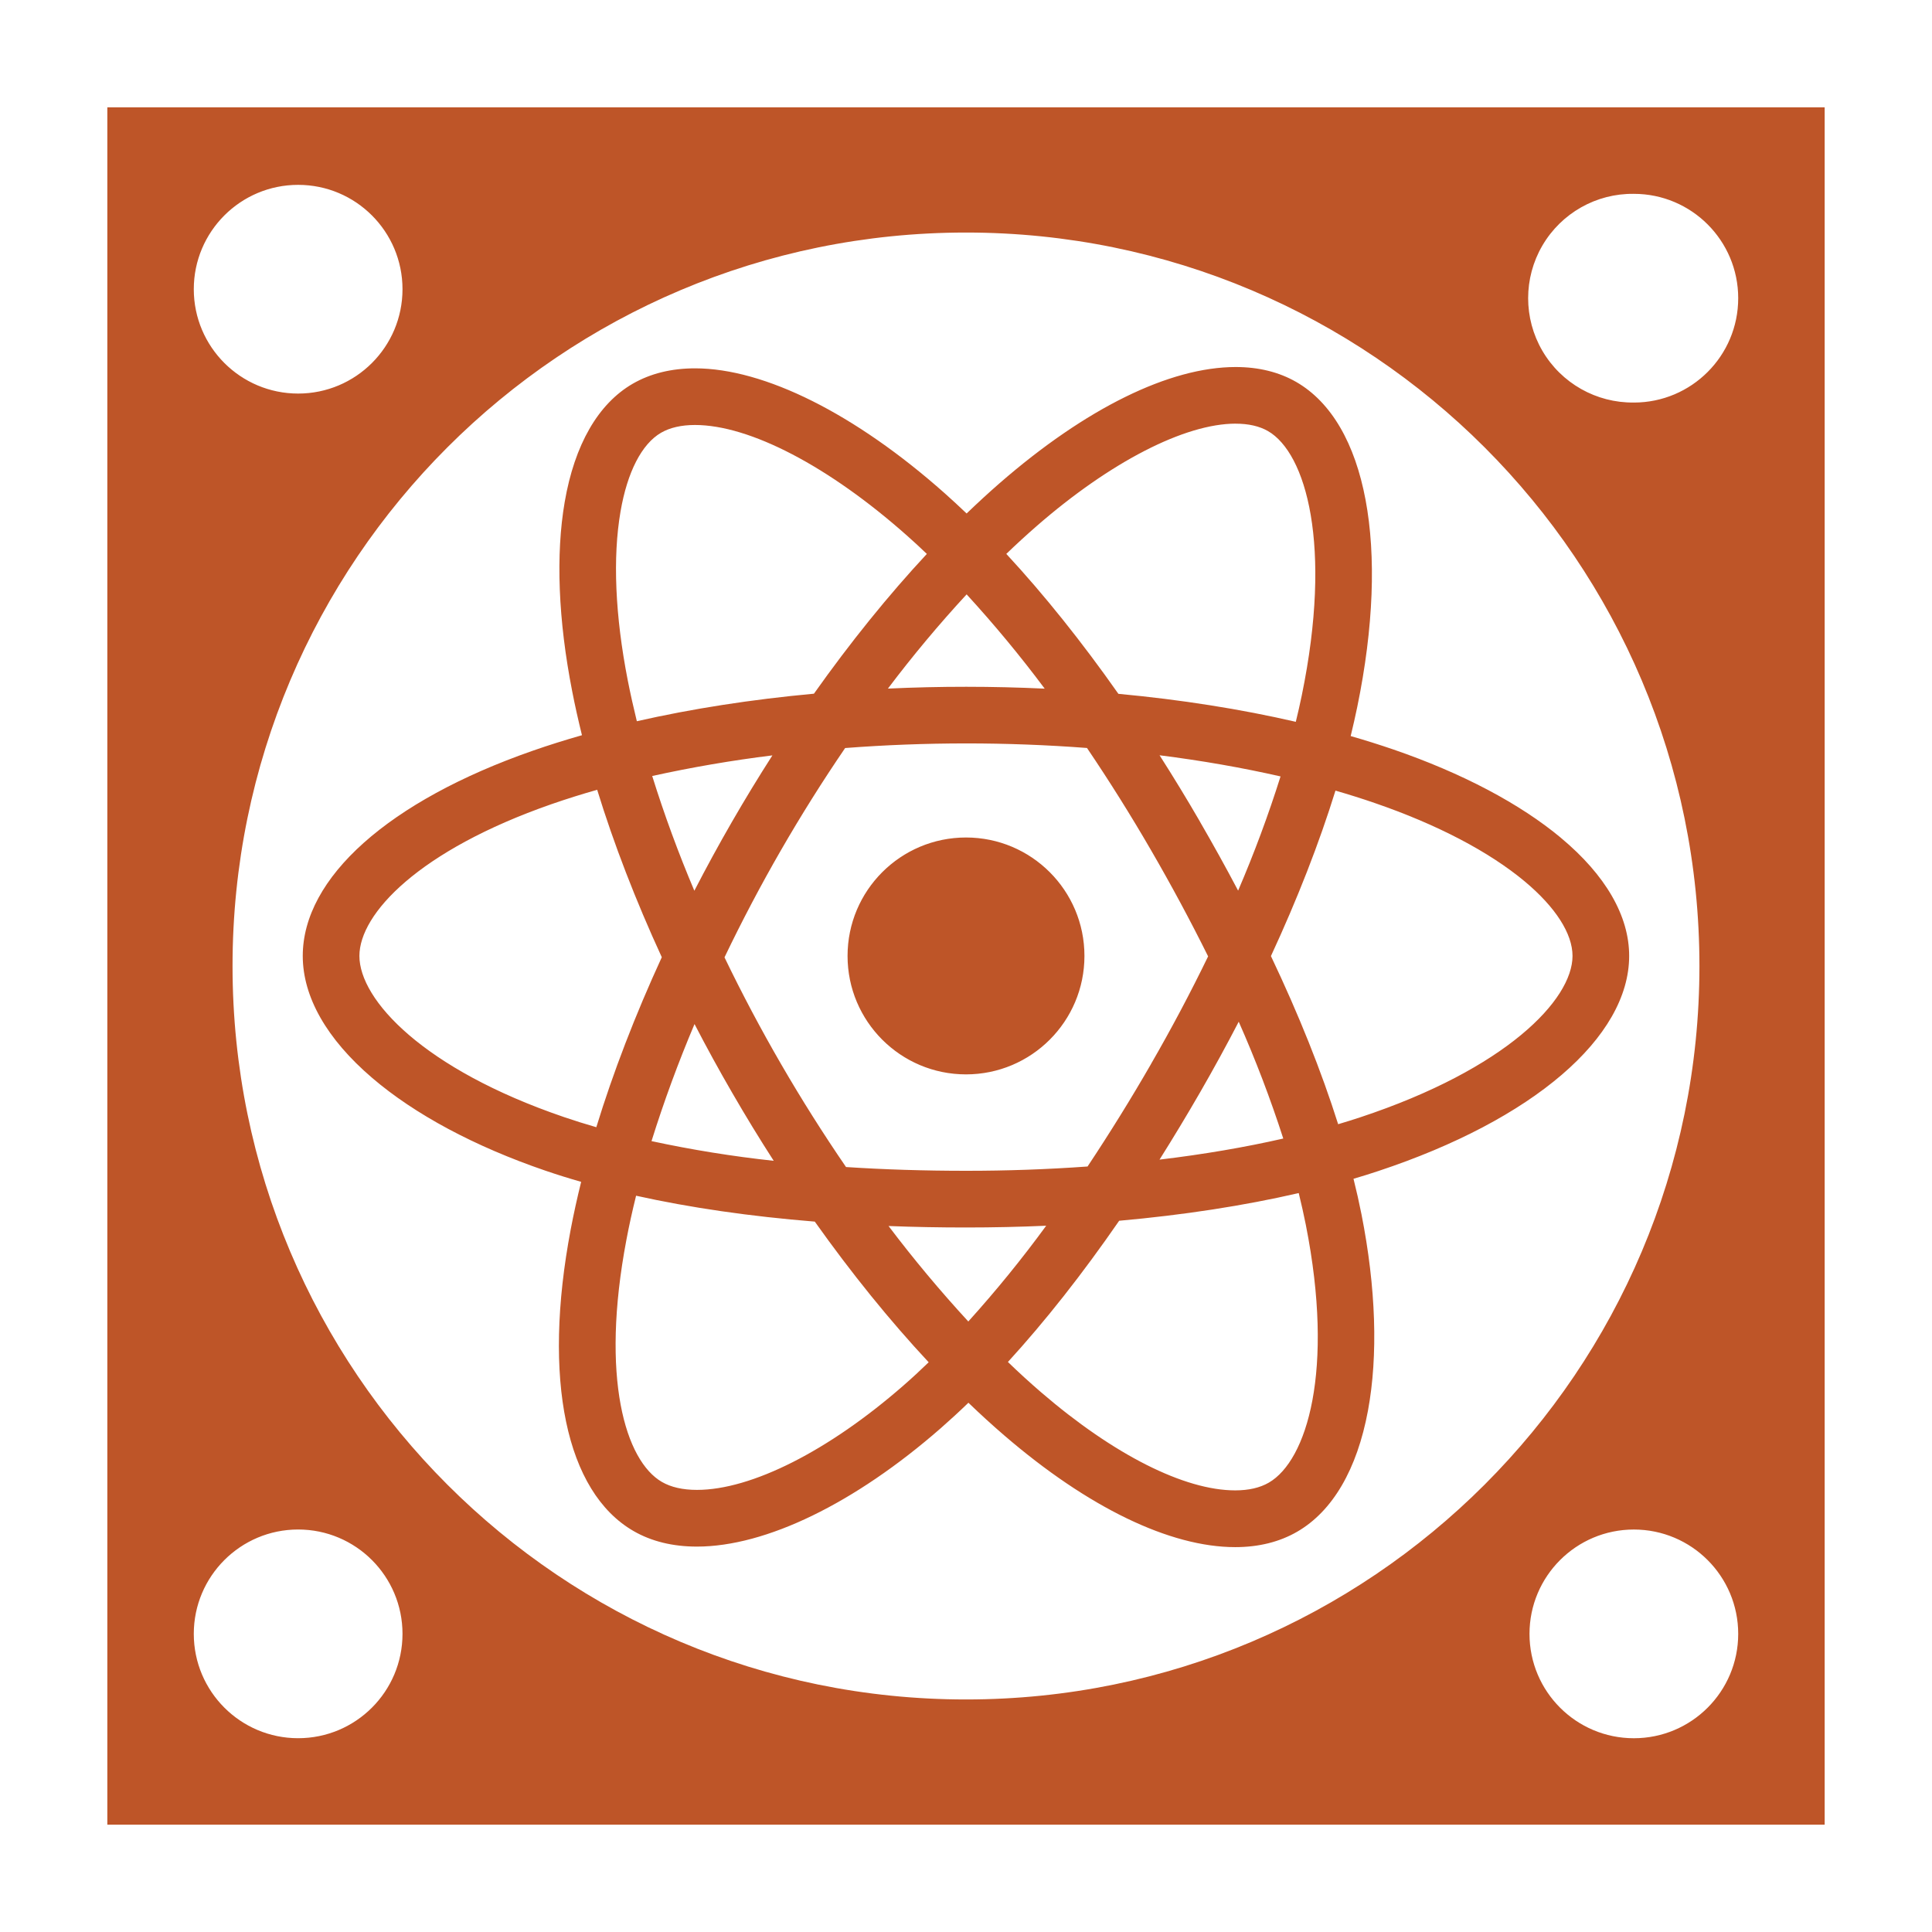
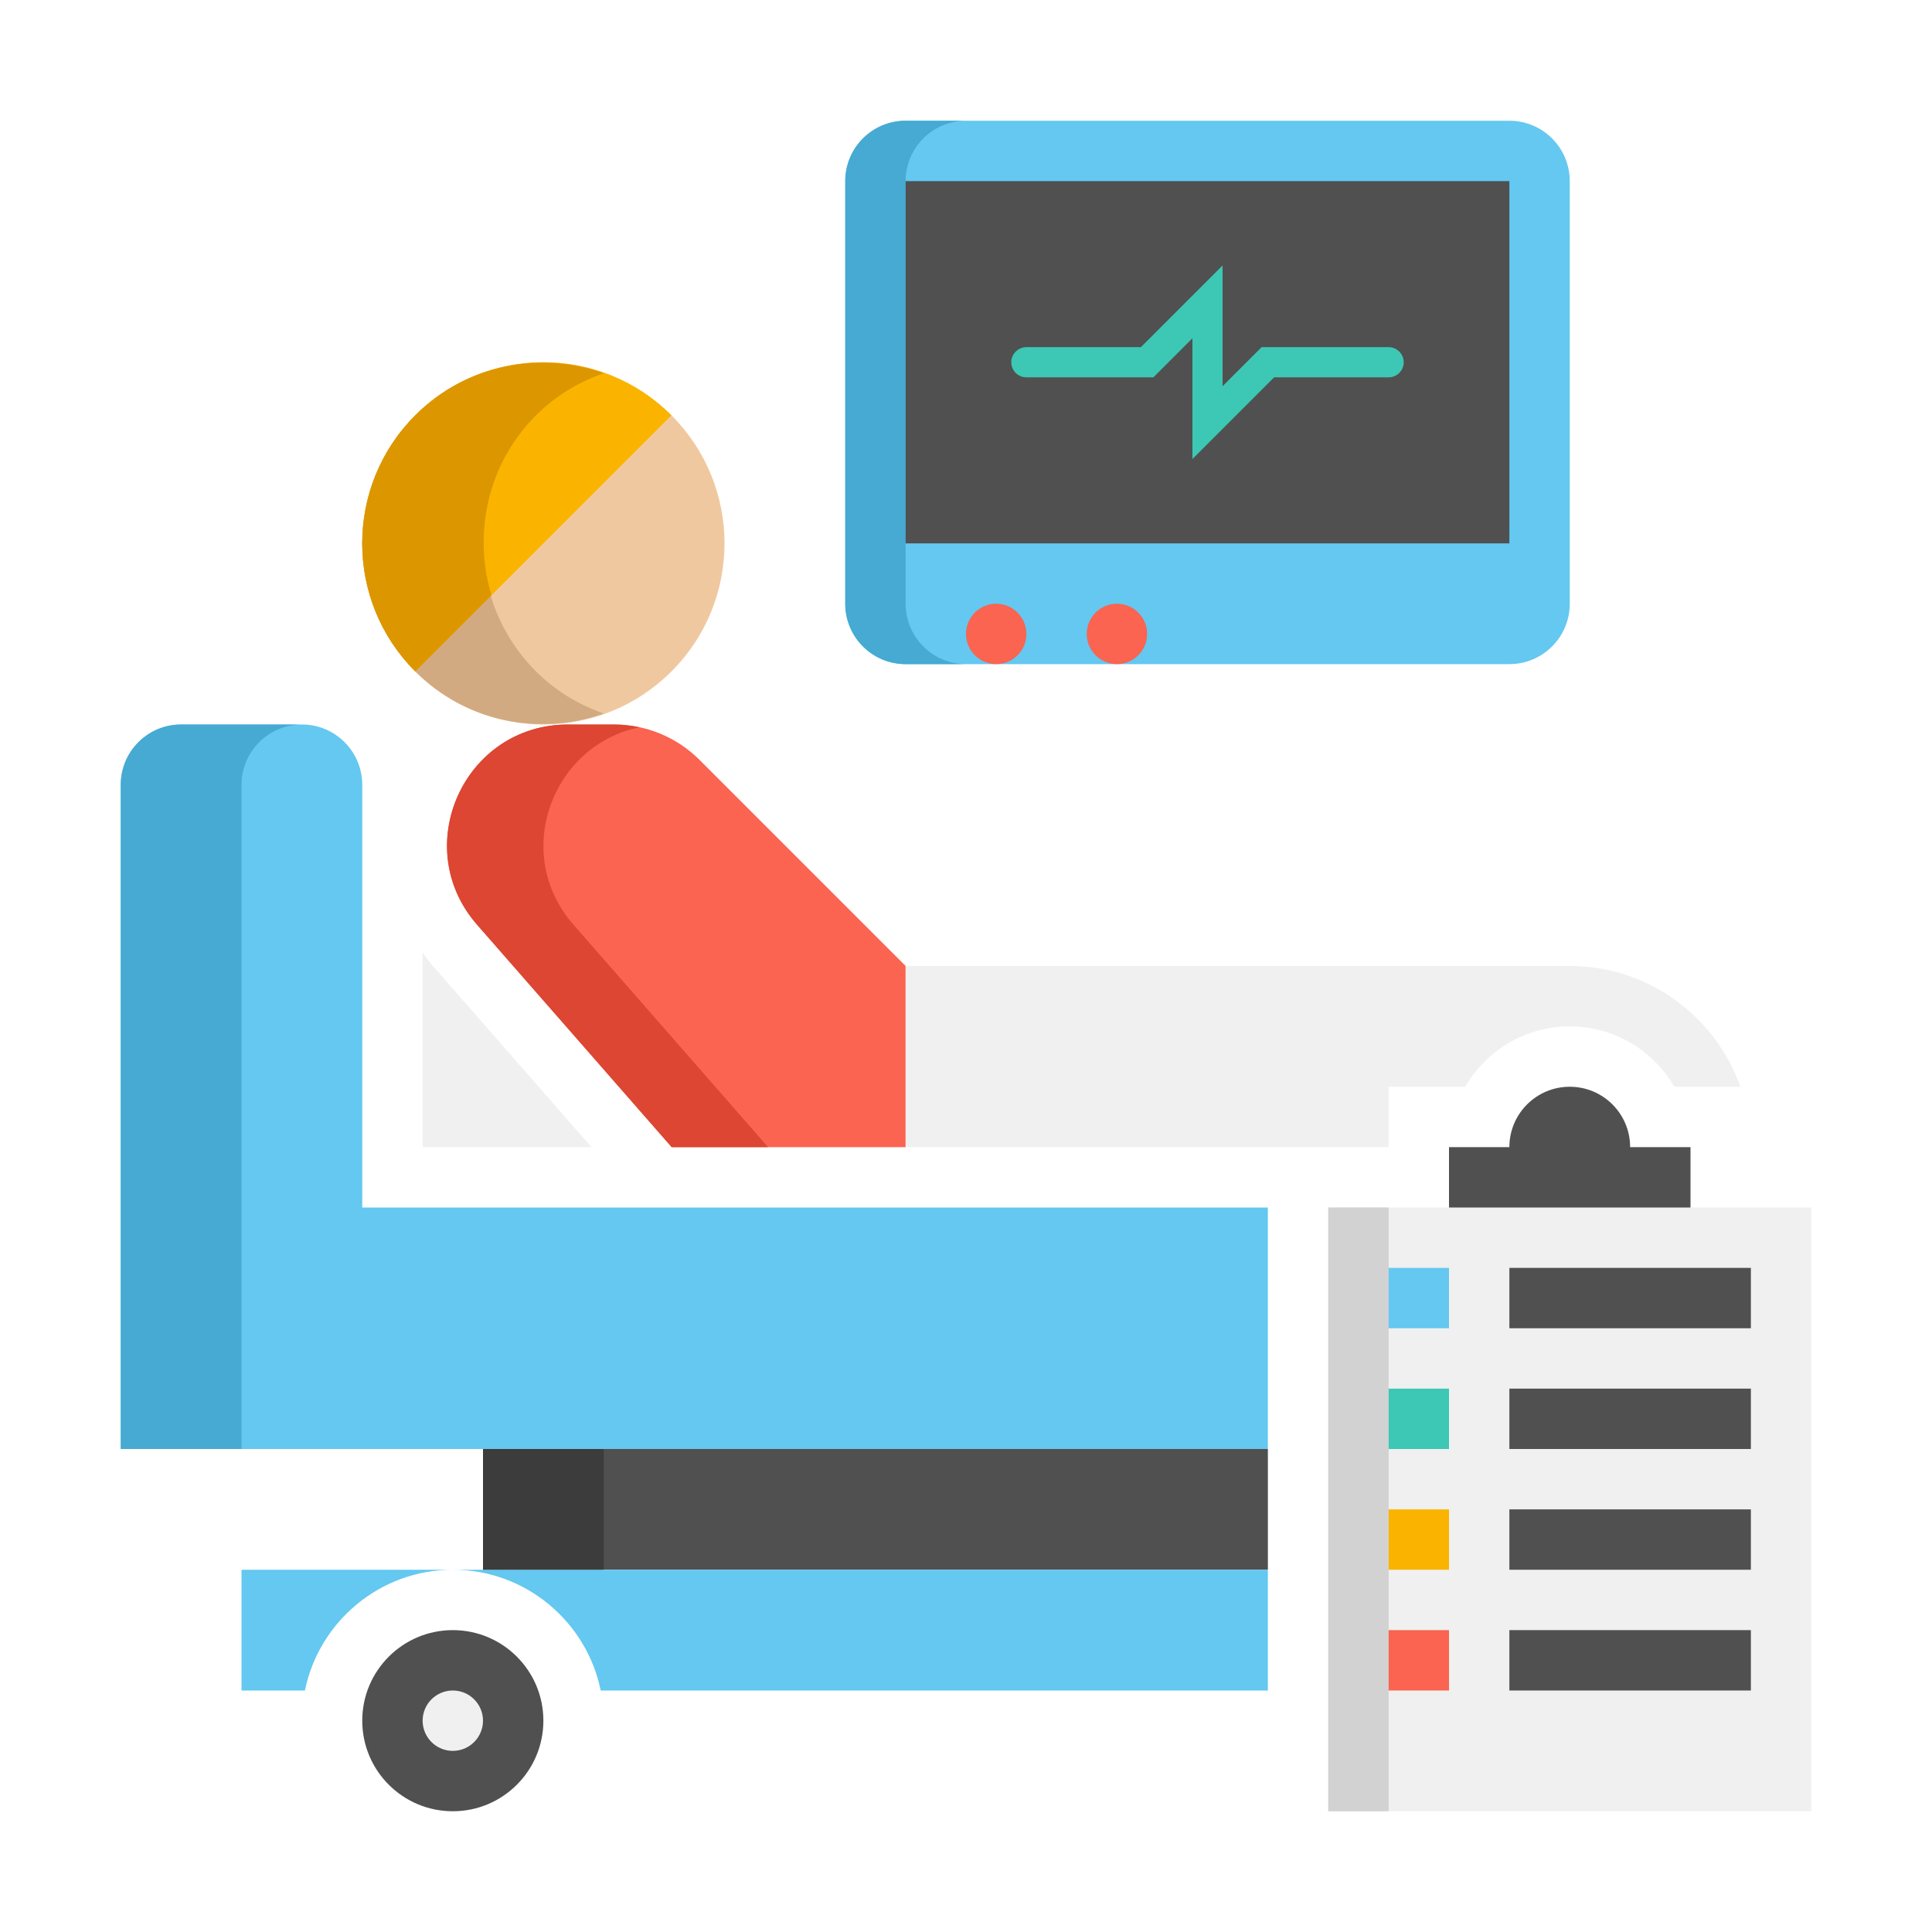
- <svg xmlns="http://www.w3.org/2000/svg" viewBox="0 0 72 72" fill="none">
-   <path fill-rule="evenodd" clip-rule="evenodd" d="M4 4V68H68V4H4ZM11.111 6.889C13.259 6.889 15 8.63 15 10.778C15 12.926 13.259 14.667 11.111 14.667C8.964 14.667 7.222 12.926 7.222 10.778C7.222 8.63 8.964 6.889 11.111 6.889ZM11.111 64.778C8.964 64.778 7.222 63.037 7.222 60.889C7.222 58.741 8.964 57 11.111 57C13.259 57 15 58.741 15 60.889C15 63.037 13.259 64.778 11.111 64.778ZM36 63.334C20.904 63.334 8.666 51.096 8.666 36.001C8.666 20.905 20.904 8.666 36 8.666C51.096 8.666 63.333 20.904 63.333 36C63.333 51.096 51.096 63.334 36 63.334ZM60.889 64.779C58.741 64.779 57 63.038 57 60.89C57 58.742 58.741 57.001 60.889 57.001C63.037 57.001 64.778 58.742 64.778 60.89C64.778 63.038 63.037 64.779 60.889 64.779ZM60.889 15.001C59.488 15.019 58.185 14.282 57.479 13.072C56.773 11.861 56.773 10.364 57.479 9.153C58.185 7.943 59.488 7.205 60.889 7.224C63.037 7.224 64.778 8.965 64.778 11.113C64.778 13.261 63.037 15.002 60.889 15.002V15.001ZM36 40.039C38.438 40.039 40.414 38.062 40.414 35.625C40.414 33.187 38.438 31.211 36 31.211C33.562 31.211 31.586 33.187 31.586 35.625C31.586 38.062 33.562 40.039 36 40.039ZM51.927 27.931C54.488 28.812 56.647 29.952 58.174 31.226L58.174 31.227C59.837 32.613 60.716 34.136 60.714 35.625C60.714 38.659 57.131 41.732 51.36 43.643C51.061 43.743 50.755 43.838 50.441 43.93C50.551 44.368 50.65 44.809 50.738 45.251C51.278 47.983 51.362 50.513 50.98 52.571C50.574 54.758 49.663 56.318 48.343 57.082C47.686 57.463 46.909 57.657 46.033 57.657C43.602 57.657 40.545 56.179 37.426 53.494C36.981 53.111 36.535 52.705 36.09 52.276C35.754 52.601 35.41 52.917 35.059 53.225C31.85 56.03 28.539 57.637 25.973 57.637C25.073 57.637 24.279 57.443 23.613 57.059C21.085 55.601 20.21 51.395 21.27 45.809C21.38 45.233 21.509 44.644 21.658 44.044C21.198 43.913 20.752 43.773 20.322 43.626C17.689 42.725 15.456 41.53 13.866 40.167C12.176 38.721 11.283 37.15 11.283 35.626C11.283 32.707 14.489 29.848 19.858 27.976C20.446 27.771 21.057 27.579 21.688 27.399C21.551 26.844 21.428 26.298 21.324 25.762C20.803 23.107 20.707 20.666 21.045 18.706C21.413 16.572 22.289 15.049 23.579 14.301C24.238 13.92 25.02 13.727 25.903 13.727C28.483 13.727 31.873 15.422 35.204 18.38C35.475 18.622 35.749 18.874 36.023 19.136C36.433 18.742 36.843 18.364 37.253 18.007C40.461 15.216 43.585 13.678 46.051 13.678C46.906 13.678 47.666 13.866 48.309 14.236C50.937 15.752 51.807 20.391 50.581 26.345C50.508 26.7 50.425 27.063 50.336 27.431C50.87 27.584 51.401 27.751 51.927 27.931ZM47.254 16.065C46.937 15.883 46.532 15.789 46.051 15.789V15.788C44.152 15.788 41.382 17.213 38.64 19.599C38.252 19.937 37.873 20.285 37.502 20.642C38.909 22.16 40.318 23.92 41.679 25.857C44.007 26.074 46.235 26.425 48.291 26.9C48.373 26.568 48.446 26.24 48.513 25.918C49.668 20.312 48.669 16.881 47.254 16.065ZM40.53 43.472C41.36 42.222 42.151 40.947 42.899 39.647L42.898 39.646C43.654 38.337 44.363 37.001 45.023 35.641C44.356 34.298 43.645 32.976 42.892 31.678C42.142 30.383 41.347 29.115 40.509 27.875C37.509 27.648 34.496 27.648 31.496 27.877C29.802 30.36 28.299 32.968 27 35.678C28.31 38.393 29.825 41.005 31.529 43.492C32.961 43.586 34.454 43.632 36 43.632C37.511 43.633 39.023 43.58 40.53 43.472ZM47.824 42.43C47.347 40.951 46.793 39.498 46.164 38.077V38.076C45.711 38.95 45.232 39.826 44.728 40.701C44.239 41.549 43.733 42.388 43.212 43.216C44.844 43.021 46.392 42.757 47.824 42.43ZM33.114 45.69C34.046 46.923 35.038 48.11 36.086 49.248V49.248C37.115 48.109 38.084 46.918 38.989 45.679C38.007 45.723 37.008 45.745 36 45.745C35.017 45.745 34.055 45.727 33.114 45.69ZM24.28 42.526C25.784 42.85 27.305 43.095 28.834 43.26C28.302 42.434 27.783 41.585 27.282 40.717C26.795 39.877 26.329 39.026 25.883 38.164C25.278 39.591 24.743 41.047 24.28 42.526ZM24.306 28.919C24.759 30.369 25.283 31.795 25.876 33.194H25.877C26.767 31.468 27.737 29.786 28.785 28.151C27.281 28.337 25.786 28.593 24.306 28.919ZM38.933 25.664C38.023 24.445 37.052 23.273 36.024 22.151H36.023C34.988 23.272 34.009 24.444 33.09 25.662C35.037 25.571 36.986 25.572 38.933 25.664ZM43.214 28.147C43.734 28.961 44.236 29.786 44.72 30.621H44.718C45.209 31.468 45.684 32.325 46.141 33.191C46.739 31.8 47.267 30.379 47.722 28.935C46.3 28.611 44.788 28.346 43.214 28.147ZM23.125 19.064C22.83 20.773 22.924 22.949 23.395 25.356H23.395C23.496 25.866 23.609 26.373 23.733 26.878C25.785 26.412 28.008 26.066 30.333 25.852C31.685 23.944 33.103 22.188 34.541 20.643C34.294 20.406 34.047 20.177 33.799 19.959C30.893 17.379 27.941 15.838 25.901 15.838C25.394 15.838 24.968 15.935 24.634 16.128C23.916 16.546 23.379 17.588 23.125 19.064ZM13.394 35.625C13.394 37.262 15.776 39.839 21.004 41.625L21.005 41.626C21.408 41.763 21.814 41.89 22.223 42.008C22.849 39.966 23.671 37.831 24.663 35.673C23.687 33.552 22.875 31.449 22.255 29.433C21.683 29.595 21.116 29.773 20.554 29.968C15.608 31.692 13.394 34.052 13.394 35.625ZM24.668 55.228C25.009 55.425 25.448 55.524 25.973 55.524V55.524C28.004 55.524 30.881 54.07 33.669 51.634C33.982 51.361 34.296 51.072 34.609 50.768C33.161 49.217 31.731 47.449 30.365 45.526C27.954 45.331 25.72 45.008 23.705 44.561C23.566 45.122 23.445 45.669 23.345 46.201C22.368 51.346 23.306 54.442 24.668 55.228ZM47.286 55.253C48.703 54.432 49.739 51.08 48.667 45.661V45.659C48.589 45.269 48.5 44.87 48.4 44.462C46.359 44.933 44.1 45.281 41.708 45.494C40.34 47.475 38.949 49.241 37.562 50.757C37.965 51.147 38.379 51.525 38.804 51.891C41.501 54.211 44.136 55.542 46.033 55.542C46.532 55.542 46.954 55.446 47.286 55.253ZM49.869 41.896C50.146 41.814 50.422 41.728 50.697 41.637V41.637C56.129 39.837 58.603 37.259 58.603 35.625C58.603 34.793 57.97 33.807 56.82 32.846C55.488 31.736 53.558 30.726 51.238 29.928C50.764 29.764 50.273 29.61 49.769 29.464C49.161 31.424 48.35 33.504 47.364 35.63C48.406 37.822 49.246 39.924 49.869 41.896Z" fill="#BE5528" />
+ <svg xmlns="http://www.w3.org/2000/svg" height="512" viewBox="0 0 64 64" width="512">
+   <g id="Icons">
+     <g>
+       <g>
+         <path d="m42 40h-30v-14c0-1.105-.895-2-2-2h-4c-1.105 0-2 .895-2 2v22h12 26z" fill="#64c8f0" />
+       </g>
+       <g>
+         <path d="m16 48h26v4h-26z" fill="#505050" />
+       </g>
+       <g>
+         <path d="m16 52h-1c2.414 0 4.434 1.721 4.899 4h22.101v-4z" fill="#64c8f0" />
+       </g>
+       <g>
+         <path d="m10 24h-4c-1.105 0-2 .895-2 2v22h4v-22c0-1.105.895-2 2-2z" fill="#46aad2" />
+       </g>
+       <g>
+         <path d="m22.243 22.243c-2.343 2.343-6.142 2.343-8.485 0-2.343-2.343-2.343-6.142 0-8.485 2.343-2.343 6.142-2.343 8.485 0 2.343 2.343 2.343 6.141 0 8.485z" fill="#f0c8a0" />
+       </g>
+       <g>
+         <path d="m17.757 22.243c-2.343-2.343-2.343-6.142 0-8.485.654-.654 1.426-1.105 2.243-1.394-2.112-.747-4.553-.295-6.243 1.394-2.343 2.343-2.343 6.142 0 8.485 1.689 1.689 4.131 2.141 6.243 1.394-.817-.289-1.589-.741-2.243-1.394z" fill="#d2aa82" />
+       </g>
+       <g>
+         <path d="m13.757 22.243c-2.343-2.343-2.343-6.142 0-8.485 2.343-2.343 6.142-2.343 8.485 0z" fill="#fab400" />
+       </g>
+       <g>
+         <path d="m17.757 13.757c.654-.654 1.426-1.105 2.243-1.394-2.112-.747-4.553-.295-6.243 1.394-2.343 2.343-2.343 6.142 0 8.485l2.523-2.523c-.613-2.044-.138-4.346 1.477-5.962z" fill="#dc9600" />
+       </g>
+       <g>
+         <path d="m30 32-6.828-6.828c-.751-.751-1.768-1.172-2.829-1.172h-1.528c-3.437 0-5.273 4.048-3.01 6.634l6.445 7.366h7.75z" fill="#fa6450" />
+       </g>
+       <g>
+         <path d="m21.177 24.093c-.272-.058-.551-.093-.834-.093h-1.528c-3.437 0-5.273 4.048-3.01 6.634l6.445 7.366h3.193l-6.445-7.366c-2.072-2.368-.703-5.951 2.179-6.541z" fill="#dc4632" />
+       </g>
+       <g>
+         <path d="m14 31.555v6.445h5.592l-5.293-6.049c-.11-.127-.201-.263-.299-.396z" fill="#f0f0f0" />
+       </g>
+       <g>
+         <path d="m16 48h4v4h-4z" fill="#3c3c3c" />
+       </g>
+       <g>
+         <path d="m8 56h2.101c.465-2.279 2.484-4 4.899-4h-7z" fill="#64c8f0" />
+       </g>
+       <g>
+         <path d="m15 54c1.657 0 3 1.343 3 3 0 1.657-1.343 3-3 3-1.657 0-3-1.343-3-3 0-1.657 1.343-3 3-3z" fill="#505050" />
+       </g>
+       <g>
+         <path d="m15 56c.552 0 1 .448 1 1 0 .552-.448 1-1 1-.552 0-1-.448-1-1 0-.552.448-1 1-1z" fill="#f0f0f0" />
+       </g>
+       <g>
+         <path d="m44 40h16v20h-16z" fill="#f0f0f0" />
+       </g>
+       <g>
+         <path d="m44 40h2v20h-2z" fill="#d2d2d2" />
+       </g>
+       <g>
+         <path d="m46 38v-2h2.537c.692-1.194 1.985-2 3.463-2s2.771.806 3.463 2h2.188c-.825-2.329-3.04-4-5.651-4h-22v6h12z" fill="#f0f0f0" />
+       </g>
+       <g>
+         <path d="m54 38c0-1.105-.895-2-2-2-1.105 0-2 .895-2 2h-2v2h8v-2z" fill="#505050" />
+       </g>
+       <g>
+         <path d="m46 42h2v2h-2z" fill="#64c8f0" />
+       </g>
+       <g>
+         <path d="m46 46h2v2h-2z" fill="#3cc8b4" />
+       </g>
+       <g>
+         <path d="m46 50h2v2h-2z" fill="#fab400" />
+       </g>
+       <g>
+         <path d="m46 54h2v2h-2z" fill="#fa6450" />
+       </g>
+       <g>
+         <path d="m50 42h8v2h-8z" fill="#505050" transform="matrix(-1 0 0 -1 108 86)" />
+       </g>
+       <g>
+         <path d="m50 46h8v2h-8z" fill="#505050" transform="matrix(-1 0 0 -1 108 94)" />
+       </g>
+       <g>
+         <path d="m50 50h8v2h-8z" fill="#505050" transform="matrix(-1 0 0 -1 108 102)" />
+       </g>
+       <g>
+         <path d="m50 54h8v2h-8z" fill="#505050" transform="matrix(-1 0 0 -1 108 110)" />
+       </g>
+       <g>
+         <path d="m30 22h20c1.105 0 2-.895 2-2v-14c0-1.105-.895-2-2-2h-20c-1.105 0-2 .895-2 2v14c0 1.105.895 2 2 2z" fill="#64c8f0" />
+       </g>
+       <g>
+         <path d="m30 20v-14c0-1.105.895-2 2-2h-2c-1.105 0-2 .895-2 2v14c0 1.105.895 2 2 2h2c-1.105 0-2-.895-2-2z" fill="#46aad2" />
+       </g>
+       <g>
+         <path d="m34 2h12v20h-12z" fill="#505050" transform="matrix(0 -1 1 0 28 52)" />
+       </g>
+       <g>
+         <path d="m39.5 15.207v-4l-1.293 1.293h-4.207c-.276 0-.5-.224-.5-.5s.224-.5.5-.5h3.793l2.707-2.707v4l1.293-1.293h4.207c.276 0 .5.224.5.5s-.224.5-.5.5h-3.793z" fill="#3cc8b4" />
+       </g>
+       <g>
+         <path d="m33 22c-.552 0-1-.448-1-1 0-.552.448-1 1-1 .552 0 1 .448 1 1 0 .552-.448 1-1 1z" fill="#fa6450" />
+       </g>
+       <g>
+         <path d="m37 22c-.552 0-1-.448-1-1 0-.552.448-1 1-1 .552 0 1 .448 1 1 0 .552-.448 1-1 1z" fill="#fa6450" />
+       </g>
+     </g>
+   </g>
</svg>
